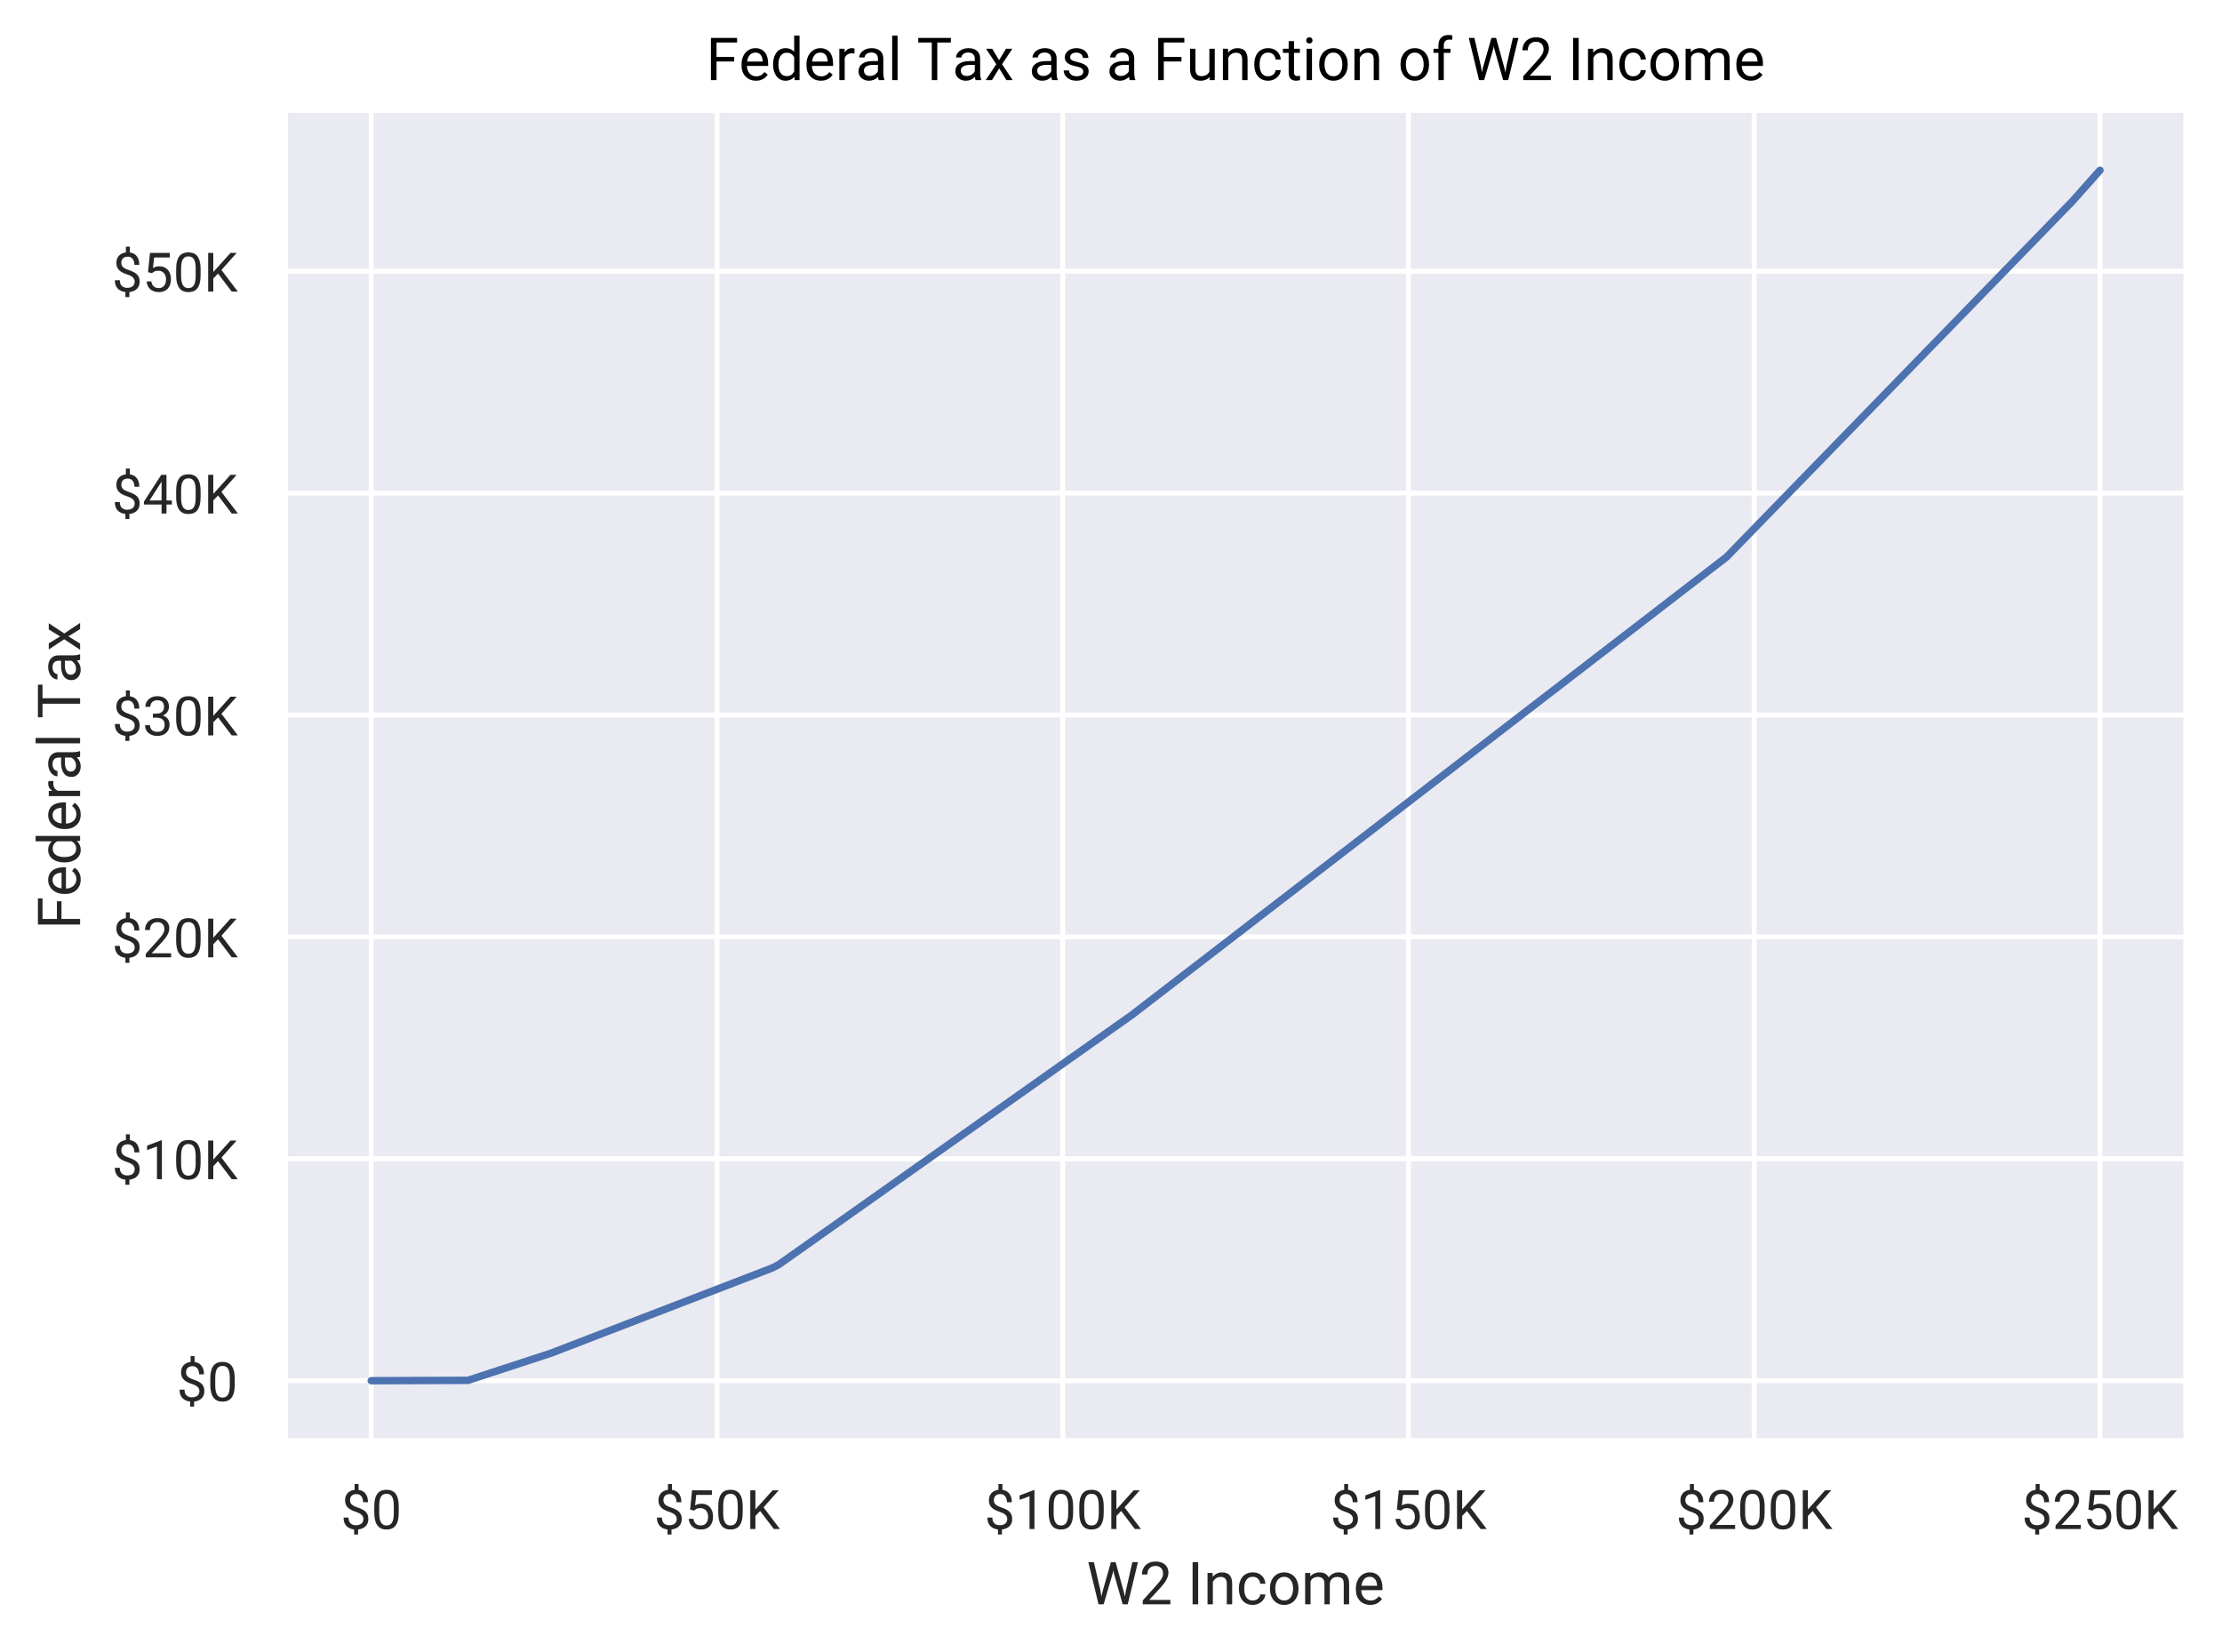
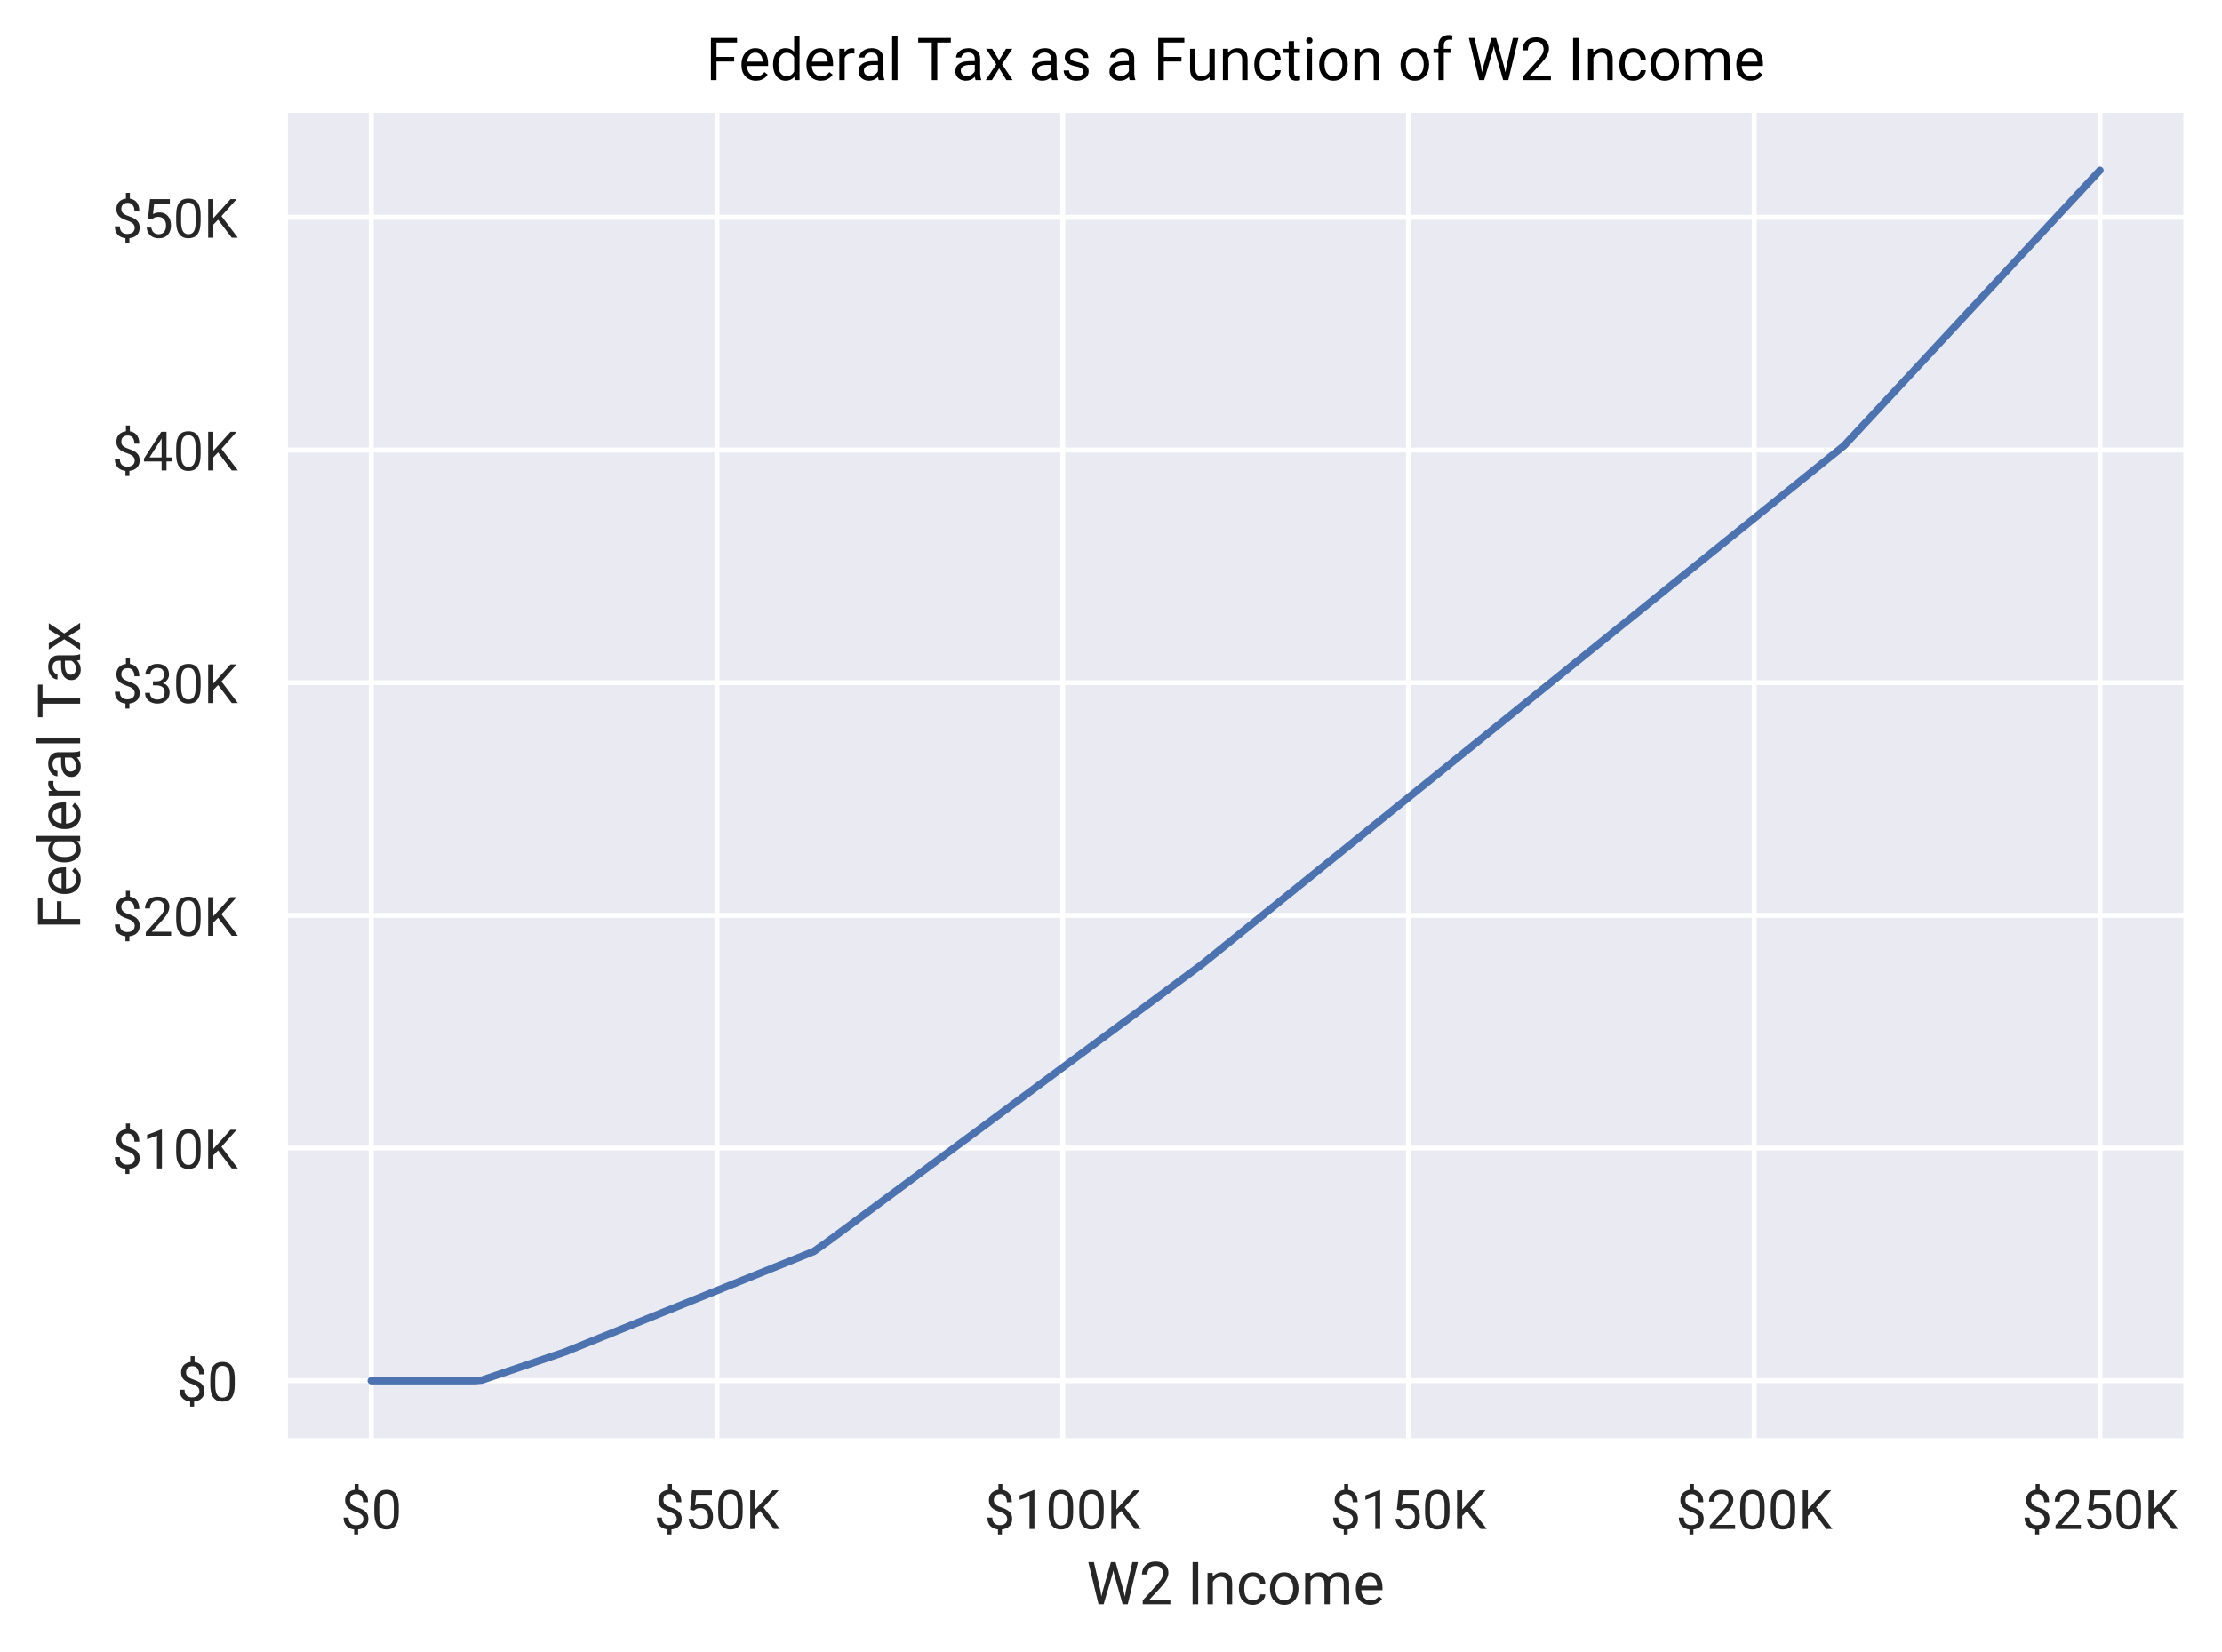
<svg xmlns="http://www.w3.org/2000/svg" xmlns:xlink="http://www.w3.org/1999/xlink" width="449.28pt" height="334.08pt" viewBox="0 0 449.28 334.08" version="1.1">
  <defs>
    <style type="text/css">*{stroke-linejoin: round; stroke-linecap: butt}</style>
  </defs>
  <g id="figure_1">
    <g id="patch_1">
      <path d="M 0 334.08 L 449.28 334.08 L 449.28 0 L 0 0 z " style="fill: #ffffff" />
    </g>
    <g id="axes_1">
      <g id="patch_2">
        <path d="M 57.587 291.458 L 442.08 291.458 L 442.08 22.2 L 57.587 22.2 z " style="fill: #eaeaf2" />
      </g>
      <g id="matplotlib.axis_1">
        <g id="xtick_1">
          <g id="line2d_1">
-             <path d="M 75.064 291.458 L 75.064 22.2 " clip-path="url(#p28b98daf66)" style="fill: none; stroke: #ffffff; stroke-linecap: round" />
+             <path d="M 75.064 291.458 L 75.064 22.2 " clip-path="url(#p47d750803e)" style="fill: none; stroke: #ffffff; stroke-linecap: round" />
          </g>
          <g id="text_1">
            <g style="fill: #262626" transform="translate(68.88164 309.2081) scale(0.11 -0.11)">
              <defs>
                <path id="Roboto-Regular-24" d="M 2106 5288 L 2106 4334 L 1638 4334 L 1638 5288 L 2106 5288 z M 2050 184 L 2050 -650 L 1584 -650 L 1584 184 L 2050 184 z M 2675 1172 Q 2675 1359 2590 1509 Q 2506 1659 2312 1784 Q 2119 1909 1794 2016 Q 1400 2138 1114 2313 Q 828 2488 673 2747 Q 519 3006 519 3375 Q 519 3759 684 4037 Q 850 4316 1153 4466 Q 1456 4616 1866 4616 Q 2184 4616 2434 4520 Q 2684 4425 2857 4237 Q 3031 4050 3123 3778 Q 3216 3506 3216 3150 L 2641 3150 Q 2641 3359 2591 3534 Q 2541 3709 2441 3839 Q 2341 3969 2197 4039 Q 2053 4109 1866 4109 Q 1603 4109 1433 4018 Q 1263 3928 1181 3764 Q 1100 3600 1100 3384 Q 1100 3184 1181 3034 Q 1263 2884 1458 2764 Q 1653 2644 1997 2528 Q 2400 2400 2681 2226 Q 2963 2053 3109 1801 Q 3256 1550 3256 1178 Q 3256 775 3075 498 Q 2894 222 2566 78 Q 2238 -66 1797 -66 Q 1531 -66 1272 6 Q 1013 78 803 242 Q 594 406 469 676 Q 344 947 344 1341 L 925 1341 Q 925 1075 1001 901 Q 1078 728 1206 626 Q 1334 525 1489 483 Q 1644 441 1797 441 Q 2078 441 2273 530 Q 2469 619 2572 784 Q 2675 950 2675 1172 z " transform="scale(0.015625)" />
                <path id="Roboto-Regular-30" d="M 3234 2638 L 3234 1944 Q 3234 1384 3134 1000 Q 3034 616 2846 381 Q 2659 147 2395 42 Q 2131 -63 1800 -63 Q 1538 -63 1316 3 Q 1094 69 917 214 Q 741 359 616 593 Q 491 828 425 1162 Q 359 1497 359 1944 L 359 2638 Q 359 3197 461 3575 Q 563 3953 750 4183 Q 938 4413 1202 4513 Q 1466 4613 1794 4613 Q 2059 4613 2282 4548 Q 2506 4484 2681 4345 Q 2856 4206 2979 3976 Q 3103 3747 3168 3415 Q 3234 3084 3234 2638 z M 2653 1850 L 2653 2734 Q 2653 3041 2617 3273 Q 2581 3506 2512 3672 Q 2444 3838 2339 3941 Q 2234 4044 2098 4092 Q 1963 4141 1794 4141 Q 1588 4141 1428 4064 Q 1269 3988 1161 3822 Q 1053 3656 997 3387 Q 941 3119 941 2734 L 941 1850 Q 941 1544 977 1309 Q 1013 1075 1084 904 Q 1156 734 1259 625 Q 1363 516 1498 464 Q 1634 413 1800 413 Q 2013 413 2172 494 Q 2331 575 2439 748 Q 2547 922 2600 1195 Q 2653 1469 2653 1850 z " transform="scale(0.015625)" />
              </defs>
              <use xlink:href="#Roboto-Regular-24" />
              <use xlink:href="#Roboto-Regular-30" transform="translate(56.20117 0)" />
            </g>
          </g>
        </g>
        <g id="xtick_2">
          <g id="line2d_2">
-             <path d="M 144.972 291.458 L 144.972 22.2 " clip-path="url(#p28b98daf66)" style="fill: none; stroke: #ffffff; stroke-linecap: round" />
+             <path d="M 144.972 291.458 L 144.972 22.2 " clip-path="url(#p47d750803e)" style="fill: none; stroke: #ffffff; stroke-linecap: round" />
          </g>
          <g id="text_2">
            <g style="fill: #262626" transform="translate(132.247 309.2081) scale(0.11 -0.11)">
              <defs>
                <path id="Roboto-Regular-35" d="M 1109 2166 L 647 2284 L 875 4550 L 3209 4550 L 3209 4016 L 1366 4016 L 1228 2778 Q 1353 2850 1545 2912 Q 1738 2975 1988 2975 Q 2303 2975 2553 2867 Q 2803 2759 2979 2559 Q 3156 2359 3250 2078 Q 3344 1797 3344 1450 Q 3344 1122 3255 847 Q 3166 572 2987 367 Q 2809 163 2539 50 Q 2269 -63 1903 -63 Q 1628 -63 1383 14 Q 1138 91 945 248 Q 753 406 633 642 Q 513 878 481 1197 L 1031 1197 Q 1069 941 1181 766 Q 1294 591 1476 502 Q 1659 413 1903 413 Q 2109 413 2268 484 Q 2428 556 2537 690 Q 2647 825 2705 1015 Q 2763 1206 2763 1444 Q 2763 1659 2703 1843 Q 2644 2028 2526 2165 Q 2409 2303 2240 2379 Q 2072 2456 1853 2456 Q 1563 2456 1414 2378 Q 1266 2300 1109 2166 z " transform="scale(0.015625)" />
                <path id="Roboto-Regular-4b" d="M 1131 4550 L 1131 0 L 528 0 L 528 4550 L 1131 4550 z M 3878 4550 L 1988 2428 L 925 1325 L 825 1969 L 1625 2850 L 3153 4550 L 3878 4550 z M 3297 0 L 1613 2219 L 1972 2697 L 4016 0 L 3297 0 z " transform="scale(0.015625)" />
              </defs>
              <use xlink:href="#Roboto-Regular-24" />
              <use xlink:href="#Roboto-Regular-35" transform="translate(56.20117 0)" />
              <use xlink:href="#Roboto-Regular-30" transform="translate(112.4023 0)" />
              <use xlink:href="#Roboto-Regular-4b" transform="translate(168.6035 0)" />
            </g>
          </g>
        </g>
        <g id="xtick_3">
          <g id="line2d_3">
-             <path d="M 214.88 291.458 L 214.88 22.2 " clip-path="url(#p28b98daf66)" style="fill: none; stroke: #ffffff; stroke-linecap: round" />
+             <path d="M 214.88 291.458 L 214.88 22.2 " clip-path="url(#p47d750803e)" style="fill: none; stroke: #ffffff; stroke-linecap: round" />
          </g>
          <g id="text_3">
            <g style="fill: #262626" transform="translate(199.0637 309.2081) scale(0.11 -0.11)">
              <defs>
                <path id="Roboto-Regular-31" d="M 2278 4575 L 2278 0 L 1700 0 L 1700 3853 L 534 3428 L 534 3950 L 2188 4575 L 2278 4575 z " transform="scale(0.015625)" />
              </defs>
              <use xlink:href="#Roboto-Regular-24" />
              <use xlink:href="#Roboto-Regular-31" transform="translate(56.20117 0)" />
              <use xlink:href="#Roboto-Regular-30" transform="translate(112.4023 0)" />
              <use xlink:href="#Roboto-Regular-30" transform="translate(168.6035 0)" />
              <use xlink:href="#Roboto-Regular-4b" transform="translate(224.8047 0)" />
            </g>
          </g>
        </g>
        <g id="xtick_4">
          <g id="line2d_4">
-             <path d="M 284.787 291.458 L 284.787 22.2 " clip-path="url(#p28b98daf66)" style="fill: none; stroke: #ffffff; stroke-linecap: round" />
+             <path d="M 284.787 291.458 L 284.787 22.2 " clip-path="url(#p47d750803e)" style="fill: none; stroke: #ffffff; stroke-linecap: round" />
          </g>
          <g id="text_4">
            <g style="fill: #262626" transform="translate(268.9715 309.2081) scale(0.11 -0.11)">
              <use xlink:href="#Roboto-Regular-24" />
              <use xlink:href="#Roboto-Regular-31" transform="translate(56.20117 0)" />
              <use xlink:href="#Roboto-Regular-35" transform="translate(112.4023 0)" />
              <use xlink:href="#Roboto-Regular-30" transform="translate(168.6035 0)" />
              <use xlink:href="#Roboto-Regular-4b" transform="translate(224.8047 0)" />
            </g>
          </g>
        </g>
        <g id="xtick_5">
          <g id="line2d_5">
-             <path d="M 354.695 291.458 L 354.695 22.2 " clip-path="url(#p28b98daf66)" style="fill: none; stroke: #ffffff; stroke-linecap: round" />
+             <path d="M 354.695 291.458 L 354.695 22.2 " clip-path="url(#p47d750803e)" style="fill: none; stroke: #ffffff; stroke-linecap: round" />
          </g>
          <g id="text_5">
            <g style="fill: #262626" transform="translate(338.8793 309.2081) scale(0.11 -0.11)">
              <defs>
                <path id="Roboto-Regular-32" d="M 3359 475 L 3359 0 L 381 0 L 381 416 L 1872 2075 Q 2147 2381 2298 2595 Q 2450 2809 2511 2979 Q 2572 3150 2572 3328 Q 2572 3553 2480 3736 Q 2388 3919 2209 4028 Q 2031 4138 1778 4138 Q 1475 4138 1273 4020 Q 1072 3903 972 3693 Q 872 3484 872 3213 L 294 3213 Q 294 3597 462 3915 Q 631 4234 962 4423 Q 1294 4613 1778 4613 Q 2209 4613 2515 4461 Q 2822 4309 2986 4036 Q 3150 3763 3150 3397 Q 3150 3197 3083 2992 Q 3016 2788 2898 2584 Q 2781 2381 2626 2184 Q 2472 1988 2297 1797 L 1078 475 L 3359 475 z " transform="scale(0.015625)" />
              </defs>
              <use xlink:href="#Roboto-Regular-24" />
              <use xlink:href="#Roboto-Regular-32" transform="translate(56.20117 0)" />
              <use xlink:href="#Roboto-Regular-30" transform="translate(112.4023 0)" />
              <use xlink:href="#Roboto-Regular-30" transform="translate(168.6035 0)" />
              <use xlink:href="#Roboto-Regular-4b" transform="translate(224.8047 0)" />
            </g>
          </g>
        </g>
        <g id="xtick_6">
          <g id="line2d_6">
-             <path d="M 424.603 291.458 L 424.603 22.2 " clip-path="url(#p28b98daf66)" style="fill: none; stroke: #ffffff; stroke-linecap: round" />
+             <path d="M 424.603 291.458 L 424.603 22.2 " clip-path="url(#p47d750803e)" style="fill: none; stroke: #ffffff; stroke-linecap: round" />
          </g>
          <g id="text_6">
            <g style="fill: #262626" transform="translate(408.7871 309.2081) scale(0.11 -0.11)">
              <use xlink:href="#Roboto-Regular-24" />
              <use xlink:href="#Roboto-Regular-32" transform="translate(56.20117 0)" />
              <use xlink:href="#Roboto-Regular-35" transform="translate(112.4023 0)" />
              <use xlink:href="#Roboto-Regular-30" transform="translate(168.6035 0)" />
              <use xlink:href="#Roboto-Regular-4b" transform="translate(224.8047 0)" />
            </g>
          </g>
        </g>
        <g id="text_7">
          <g style="fill: #262626" transform="translate(219.6976 324.4425) scale(0.12 -0.12)">
            <defs>
              <path id="Roboto-Regular-57" d="M 1725 1375 L 2628 4550 L 3066 4550 L 2813 3316 L 1841 0 L 1406 0 L 1725 1375 z M 791 4550 L 1509 1438 L 1725 0 L 1294 0 L 191 4550 L 791 4550 z M 4234 1441 L 4938 4550 L 5541 4550 L 4441 0 L 4009 0 L 4234 1441 z M 3131 4550 L 4009 1375 L 4328 0 L 3894 0 L 2956 3316 L 2700 4550 L 3131 4550 z " transform="scale(0.015625)" />
              <path id="Roboto-Regular-20" transform="scale(0.015625)" />
              <path id="Roboto-Regular-49" d="M 1175 4550 L 1175 0 L 572 0 L 572 4550 L 1175 4550 z " transform="scale(0.015625)" />
              <path id="Roboto-Regular-6e" d="M 1019 2659 L 1019 0 L 441 0 L 441 3381 L 988 3381 L 1019 2659 z M 881 1819 L 641 1828 Q 644 2175 744 2470 Q 844 2766 1025 2984 Q 1206 3203 1457 3323 Q 1709 3444 2016 3444 Q 2266 3444 2466 3376 Q 2666 3309 2808 3162 Q 2950 3016 3025 2783 Q 3100 2550 3100 2216 L 3100 0 L 2519 0 L 2519 2222 Q 2519 2488 2441 2648 Q 2363 2809 2213 2882 Q 2063 2956 1844 2956 Q 1628 2956 1451 2865 Q 1275 2775 1148 2615 Q 1022 2456 951 2251 Q 881 2047 881 1819 z " transform="scale(0.015625)" />
              <path id="Roboto-Regular-63" d="M 1794 413 Q 2000 413 2175 497 Q 2350 581 2462 729 Q 2575 878 2591 1069 L 3141 1069 Q 3125 769 2939 511 Q 2753 253 2453 95 Q 2153 -63 1794 -63 Q 1413 -63 1130 71 Q 847 206 661 440 Q 475 675 383 979 Q 291 1284 291 1625 L 291 1756 Q 291 2097 383 2401 Q 475 2706 661 2940 Q 847 3175 1130 3309 Q 1413 3444 1794 3444 Q 2191 3444 2487 3283 Q 2784 3122 2954 2845 Q 3125 2569 3141 2219 L 2591 2219 Q 2575 2428 2473 2597 Q 2372 2766 2198 2867 Q 2025 2969 1794 2969 Q 1528 2969 1348 2864 Q 1169 2759 1064 2582 Q 959 2406 914 2192 Q 869 1978 869 1756 L 869 1625 Q 869 1403 912 1187 Q 956 972 1061 797 Q 1166 622 1345 517 Q 1525 413 1794 413 z " transform="scale(0.015625)" />
              <path id="Roboto-Regular-6f" d="M 288 1653 L 288 1725 Q 288 2091 394 2405 Q 500 2719 700 2951 Q 900 3184 1184 3314 Q 1469 3444 1822 3444 Q 2178 3444 2464 3314 Q 2750 3184 2951 2951 Q 3153 2719 3259 2405 Q 3366 2091 3366 1725 L 3366 1653 Q 3366 1288 3259 975 Q 3153 663 2951 430 Q 2750 197 2467 67 Q 2184 -63 1828 -63 Q 1472 -63 1187 67 Q 903 197 701 430 Q 500 663 394 975 Q 288 1288 288 1653 z M 866 1725 L 866 1653 Q 866 1400 925 1176 Q 984 953 1104 781 Q 1225 609 1406 511 Q 1588 413 1828 413 Q 2066 413 2245 511 Q 2425 609 2544 781 Q 2663 953 2723 1176 Q 2784 1400 2784 1653 L 2784 1725 Q 2784 1975 2723 2198 Q 2663 2422 2542 2595 Q 2422 2769 2242 2869 Q 2063 2969 1822 2969 Q 1584 2969 1404 2869 Q 1225 2769 1104 2595 Q 984 2422 925 2198 Q 866 1975 866 1725 z " transform="scale(0.015625)" />
              <path id="Roboto-Regular-6d" d="M 1016 2709 L 1016 0 L 434 0 L 434 3381 L 984 3381 L 1016 2709 z M 897 1819 L 628 1828 Q 631 2175 718 2470 Q 806 2766 978 2984 Q 1150 3203 1406 3323 Q 1663 3444 2000 3444 Q 2238 3444 2438 3376 Q 2638 3309 2784 3165 Q 2931 3022 3012 2797 Q 3094 2572 3094 2253 L 3094 0 L 2516 0 L 2516 2225 Q 2516 2491 2427 2650 Q 2338 2809 2175 2882 Q 2013 2956 1794 2956 Q 1538 2956 1366 2865 Q 1194 2775 1091 2615 Q 988 2456 942 2251 Q 897 2047 897 1819 z M 3088 2138 L 2700 2019 Q 2703 2297 2792 2553 Q 2881 2809 3051 3009 Q 3222 3209 3472 3326 Q 3722 3444 4044 3444 Q 4316 3444 4527 3372 Q 4738 3300 4883 3151 Q 5028 3003 5103 2772 Q 5178 2541 5178 2222 L 5178 0 L 4597 0 L 4597 2228 Q 4597 2513 4508 2670 Q 4419 2828 4258 2892 Q 4097 2956 3875 2956 Q 3684 2956 3537 2890 Q 3391 2825 3291 2711 Q 3191 2597 3139 2450 Q 3088 2303 3088 2138 z " transform="scale(0.015625)" />
              <path id="Roboto-Regular-65" d="M 1844 -63 Q 1491 -63 1205 57 Q 919 178 714 397 Q 509 616 400 916 Q 291 1216 291 1572 L 291 1703 Q 291 2116 412 2439 Q 534 2763 743 2988 Q 953 3213 1218 3328 Q 1484 3444 1769 3444 Q 2131 3444 2395 3319 Q 2659 3194 2828 2970 Q 2997 2747 3078 2445 Q 3159 2144 3159 1788 L 3159 1528 L 634 1528 L 634 2000 L 2581 2000 L 2581 2044 Q 2569 2269 2489 2481 Q 2409 2694 2237 2831 Q 2066 2969 1769 2969 Q 1572 2969 1406 2886 Q 1241 2803 1122 2640 Q 1003 2478 937 2243 Q 872 2009 872 1703 L 872 1572 Q 872 1331 939 1120 Q 1006 909 1136 750 Q 1266 591 1452 500 Q 1638 409 1875 409 Q 2181 409 2393 534 Q 2606 659 2766 869 L 3116 591 Q 3006 425 2837 275 Q 2669 125 2423 31 Q 2178 -63 1844 -63 z " transform="scale(0.015625)" />
            </defs>
            <use xlink:href="#Roboto-Regular-57" />
            <use xlink:href="#Roboto-Regular-32" transform="translate(88.7207 0)" />
            <use xlink:href="#Roboto-Regular-20" transform="translate(144.9219 0)" />
            <use xlink:href="#Roboto-Regular-49" transform="translate(169.7266 0)" />
            <use xlink:href="#Roboto-Regular-6e" transform="translate(196.9238 0)" />
            <use xlink:href="#Roboto-Regular-63" transform="translate(252.1484 0)" />
            <use xlink:href="#Roboto-Regular-6f" transform="translate(304.4922 0)" />
            <use xlink:href="#Roboto-Regular-6d" transform="translate(361.5234 0)" />
            <use xlink:href="#Roboto-Regular-65" transform="translate(449.2188 0)" />
          </g>
        </g>
      </g>
      <g id="matplotlib.axis_2">
        <g id="ytick_1">
          <g id="line2d_7">
-             <path d="M 57.587 279.219 L 442.08 279.219 " clip-path="url(#p28b98daf66)" style="fill: none; stroke: #ffffff; stroke-linecap: round" />
+             <path d="M 57.587 279.219 L 442.08 279.219 " clip-path="url(#p47d750803e)" style="fill: none; stroke: #ffffff; stroke-linecap: round" />
          </g>
          <g id="text_8">
            <g style="fill: #262626" transform="translate(35.72234 283.3441) scale(0.11 -0.11)">
              <use xlink:href="#Roboto-Regular-24" />
              <use xlink:href="#Roboto-Regular-30" transform="translate(56.20117 0)" />
            </g>
          </g>
        </g>
        <g id="ytick_2">
          <g id="line2d_8">
-             <path d="M 57.587 234.344 L 442.08 234.344 " clip-path="url(#p28b98daf66)" style="fill: none; stroke: #ffffff; stroke-linecap: round" />
+             <path d="M 57.587 232.167 L 442.08 232.167 " clip-path="url(#p47d750803e)" style="fill: none; stroke: #ffffff; stroke-linecap: round" />
          </g>
          <g id="text_9">
-             <g style="fill: #262626" transform="translate(22.6375 238.469) scale(0.11 -0.11)">
+             <g style="fill: #262626" transform="translate(22.6375 236.2918) scale(0.11 -0.11)">
              <use xlink:href="#Roboto-Regular-24" />
              <use xlink:href="#Roboto-Regular-31" transform="translate(56.20117 0)" />
              <use xlink:href="#Roboto-Regular-30" transform="translate(112.4023 0)" />
              <use xlink:href="#Roboto-Regular-4b" transform="translate(168.6035 0)" />
            </g>
          </g>
        </g>
        <g id="ytick_3">
          <g id="line2d_9">
-             <path d="M 57.587 189.469 L 442.08 189.469 " clip-path="url(#p28b98daf66)" style="fill: none; stroke: #ffffff; stroke-linecap: round" />
+             <path d="M 57.587 185.115 L 442.08 185.115 " clip-path="url(#p47d750803e)" style="fill: none; stroke: #ffffff; stroke-linecap: round" />
          </g>
          <g id="text_10">
-             <g style="fill: #262626" transform="translate(22.6375 193.594) scale(0.11 -0.11)">
+             <g style="fill: #262626" transform="translate(22.6375 189.2395) scale(0.11 -0.11)">
              <use xlink:href="#Roboto-Regular-24" />
              <use xlink:href="#Roboto-Regular-32" transform="translate(56.20117 0)" />
              <use xlink:href="#Roboto-Regular-30" transform="translate(112.4023 0)" />
              <use xlink:href="#Roboto-Regular-4b" transform="translate(168.6035 0)" />
            </g>
          </g>
        </g>
        <g id="ytick_4">
          <g id="line2d_10">
-             <path d="M 57.587 144.594 L 442.08 144.594 " clip-path="url(#p28b98daf66)" style="fill: none; stroke: #ffffff; stroke-linecap: round" />
+             <path d="M 57.587 138.062 L 442.08 138.062 " clip-path="url(#p47d750803e)" style="fill: none; stroke: #ffffff; stroke-linecap: round" />
          </g>
          <g id="text_11">
-             <g style="fill: #262626" transform="translate(22.6375 148.7189) scale(0.11 -0.11)">
+             <g style="fill: #262626" transform="translate(22.6375 142.1873) scale(0.11 -0.11)">
              <defs>
                <path id="Roboto-Regular-33" d="M 1222 2559 L 1634 2559 Q 1938 2559 2136 2661 Q 2334 2763 2432 2939 Q 2531 3116 2531 3338 Q 2531 3600 2443 3778 Q 2356 3956 2181 4047 Q 2006 4138 1738 4138 Q 1494 4138 1308 4042 Q 1122 3947 1017 3772 Q 913 3597 913 3359 L 334 3359 Q 334 3706 509 3990 Q 684 4275 1001 4444 Q 1319 4613 1738 4613 Q 2150 4613 2459 4467 Q 2769 4322 2941 4036 Q 3113 3750 3113 3325 Q 3113 3153 3033 2958 Q 2953 2763 2786 2594 Q 2619 2425 2353 2317 Q 2088 2209 1716 2209 L 1222 2209 L 1222 2559 z M 1222 2084 L 1222 2431 L 1716 2431 Q 2150 2431 2434 2328 Q 2719 2225 2883 2053 Q 3047 1881 3114 1676 Q 3181 1472 3181 1269 Q 3181 950 3073 703 Q 2966 456 2770 284 Q 2575 113 2312 25 Q 2050 -63 1741 -63 Q 1444 -63 1183 21 Q 922 106 722 267 Q 522 428 409 664 Q 297 900 297 1203 L 875 1203 Q 875 966 979 787 Q 1084 609 1279 511 Q 1475 413 1741 413 Q 2006 413 2198 505 Q 2391 597 2495 784 Q 2600 972 2600 1256 Q 2600 1541 2481 1723 Q 2363 1906 2145 1995 Q 1928 2084 1634 2084 L 1222 2084 z " transform="scale(0.015625)" />
              </defs>
              <use xlink:href="#Roboto-Regular-24" />
              <use xlink:href="#Roboto-Regular-33" transform="translate(56.20117 0)" />
              <use xlink:href="#Roboto-Regular-30" transform="translate(112.4023 0)" />
              <use xlink:href="#Roboto-Regular-4b" transform="translate(168.6035 0)" />
            </g>
          </g>
        </g>
        <g id="ytick_5">
          <g id="line2d_11">
-             <path d="M 57.587 99.719 L 442.08 99.719 " clip-path="url(#p28b98daf66)" style="fill: none; stroke: #ffffff; stroke-linecap: round" />
+             <path d="M 57.587 91.01 L 442.08 91.01 " clip-path="url(#p47d750803e)" style="fill: none; stroke: #ffffff; stroke-linecap: round" />
          </g>
          <g id="text_12">
-             <g style="fill: #262626" transform="translate(22.6375 103.8438) scale(0.11 -0.11)">
+             <g style="fill: #262626" transform="translate(22.6375 95.13497) scale(0.11 -0.11)">
              <defs>
                <path id="Roboto-Regular-34" d="M 3453 1531 L 3453 1056 L 166 1056 L 166 1397 L 2203 4550 L 2675 4550 L 2169 3638 L 822 1531 L 3453 1531 z M 2819 4550 L 2819 0 L 2241 0 L 2241 4550 L 2819 4550 z " transform="scale(0.015625)" />
              </defs>
              <use xlink:href="#Roboto-Regular-24" />
              <use xlink:href="#Roboto-Regular-34" transform="translate(56.20117 0)" />
              <use xlink:href="#Roboto-Regular-30" transform="translate(112.4023 0)" />
              <use xlink:href="#Roboto-Regular-4b" transform="translate(168.6035 0)" />
            </g>
          </g>
        </g>
        <g id="ytick_6">
          <g id="line2d_12">
-             <path d="M 57.587 54.844 L 442.08 54.844 " clip-path="url(#p28b98daf66)" style="fill: none; stroke: #ffffff; stroke-linecap: round" />
+             <path d="M 57.587 43.958 L 442.08 43.958 " clip-path="url(#p47d750803e)" style="fill: none; stroke: #ffffff; stroke-linecap: round" />
          </g>
          <g id="text_13">
-             <g style="fill: #262626" transform="translate(22.6375 58.96871) scale(0.11 -0.11)">
+             <g style="fill: #262626" transform="translate(22.6375 48.08268) scale(0.11 -0.11)">
              <use xlink:href="#Roboto-Regular-24" />
              <use xlink:href="#Roboto-Regular-35" transform="translate(56.20117 0)" />
              <use xlink:href="#Roboto-Regular-30" transform="translate(112.4023 0)" />
              <use xlink:href="#Roboto-Regular-4b" transform="translate(168.6035 0)" />
            </g>
          </g>
        </g>
        <g id="text_14">
          <g style="fill: #262626" transform="translate(16.2 187.9578) rotate(-90) scale(0.12 -0.12)">
            <defs>
              <path id="Roboto-Regular-46" d="M 1131 4550 L 1131 0 L 528 0 L 528 4550 L 1131 4550 z M 3038 2503 L 3038 2009 L 1000 2009 L 1000 2503 L 3038 2503 z M 3347 4550 L 3347 4056 L 1000 4056 L 1000 4550 L 3347 4550 z " transform="scale(0.015625)" />
              <path id="Roboto-Regular-64" d="M 2572 656 L 2572 4800 L 3153 4800 L 3153 0 L 2622 0 L 2572 656 z M 297 1653 L 297 1719 Q 297 2106 392 2423 Q 488 2741 664 2969 Q 841 3197 1086 3320 Q 1331 3444 1634 3444 Q 1953 3444 2192 3333 Q 2431 3222 2598 3011 Q 2766 2800 2862 2503 Q 2959 2206 2997 1831 L 2997 1544 Q 2963 1172 2864 875 Q 2766 578 2598 368 Q 2431 159 2190 48 Q 1950 -63 1628 -63 Q 1331 -63 1086 65 Q 841 194 664 425 Q 488 656 392 970 Q 297 1284 297 1653 z M 878 1719 L 878 1653 Q 878 1400 929 1178 Q 981 956 1090 787 Q 1200 619 1369 523 Q 1538 428 1772 428 Q 2059 428 2245 550 Q 2431 672 2543 872 Q 2656 1072 2719 1306 L 2719 2059 Q 2681 2231 2611 2392 Q 2541 2553 2430 2679 Q 2319 2806 2158 2881 Q 1997 2956 1778 2956 Q 1541 2956 1370 2857 Q 1200 2759 1090 2589 Q 981 2419 929 2195 Q 878 1972 878 1719 z " transform="scale(0.015625)" />
              <path id="Roboto-Regular-72" d="M 1019 2850 L 1019 0 L 441 0 L 441 3381 L 1003 3381 L 1019 2850 z M 2075 3400 L 2072 2863 Q 2000 2878 1936 2883 Q 1872 2888 1791 2888 Q 1591 2888 1437 2825 Q 1284 2763 1178 2650 Q 1072 2538 1011 2383 Q 950 2228 931 2044 L 769 1950 Q 769 2256 830 2525 Q 891 2794 1019 3001 Q 1147 3209 1345 3326 Q 1544 3444 1819 3444 Q 1881 3444 1962 3430 Q 2044 3416 2075 3400 z " transform="scale(0.015625)" />
              <path id="Roboto-Regular-61" d="M 2434 578 L 2434 2319 Q 2434 2519 2354 2667 Q 2275 2816 2115 2897 Q 1956 2978 1722 2978 Q 1503 2978 1339 2903 Q 1175 2828 1083 2706 Q 991 2584 991 2444 L 413 2444 Q 413 2625 506 2803 Q 600 2981 776 3126 Q 953 3272 1201 3358 Q 1450 3444 1756 3444 Q 2125 3444 2408 3319 Q 2691 3194 2852 2942 Q 3013 2691 3013 2313 L 3013 738 Q 3013 569 3042 378 Q 3072 188 3131 50 L 3131 0 L 2528 0 Q 2484 100 2459 267 Q 2434 434 2434 578 z M 2534 2050 L 2541 1644 L 1956 1644 Q 1709 1644 1515 1605 Q 1322 1566 1190 1487 Q 1059 1409 990 1292 Q 922 1175 922 1019 Q 922 859 994 728 Q 1066 597 1211 520 Q 1356 444 1569 444 Q 1834 444 2037 556 Q 2241 669 2361 831 Q 2481 994 2491 1147 L 2738 869 Q 2716 738 2619 578 Q 2522 419 2361 273 Q 2200 128 1979 32 Q 1759 -63 1484 -63 Q 1141 -63 883 71 Q 625 206 483 432 Q 341 659 341 941 Q 341 1213 447 1420 Q 553 1628 753 1767 Q 953 1906 1234 1978 Q 1516 2050 1863 2050 L 2534 2050 z " transform="scale(0.015625)" />
              <path id="Roboto-Regular-6c" d="M 1069 4800 L 1069 0 L 488 0 L 488 4800 L 1069 4800 z " transform="scale(0.015625)" />
              <path id="Roboto-Regular-54" d="M 2209 4550 L 2209 0 L 1616 0 L 1616 4550 L 2209 4550 z M 3672 4550 L 3672 4056 L 156 4056 L 156 4550 L 3672 4550 z " transform="scale(0.015625)" />
              <path id="Roboto-Regular-78" d="M 831 3381 L 1572 2150 L 2322 3381 L 3000 3381 L 1894 1713 L 3034 0 L 2366 0 L 1584 1269 L 803 0 L 131 0 L 1269 1713 L 166 3381 L 831 3381 z " transform="scale(0.015625)" />
            </defs>
            <use xlink:href="#Roboto-Regular-46" />
            <use xlink:href="#Roboto-Regular-65" transform="translate(55.27344 0)" />
            <use xlink:href="#Roboto-Regular-64" transform="translate(108.3008 0)" />
            <use xlink:href="#Roboto-Regular-65" transform="translate(164.6973 0)" />
            <use xlink:href="#Roboto-Regular-72" transform="translate(217.7246 0)" />
            <use xlink:href="#Roboto-Regular-61" transform="translate(251.6113 0)" />
            <use xlink:href="#Roboto-Regular-6c" transform="translate(306.0059 0)" />
            <use xlink:href="#Roboto-Regular-20" transform="translate(330.3223 0)" />
            <use xlink:href="#Roboto-Regular-54" transform="translate(355.127 0)" />
            <use xlink:href="#Roboto-Regular-61" transform="translate(414.7949 0)" />
            <use xlink:href="#Roboto-Regular-78" transform="translate(469.1895 0)" />
          </g>
        </g>
      </g>
      <g id="line2d_13">
-         <path d="M 75.064 279.219 L 94.638 279.147 L 111.416 273.65 L 156.157 256.418 L 157.555 255.678 L 228.861 205.256 L 349.103 112.643 L 419.01 40.722 L 424.603 34.439 L 424.603 34.439 " clip-path="url(#p28b98daf66)" style="fill: none; stroke: #4c72b0; stroke-width: 1.5; stroke-linecap: round" />
+         <path d="M 75.064 279.219 L 96.036 279.219 L 97.434 279.097 L 114.212 273.408 L 164.546 253.082 L 167.342 251.105 L 242.843 195.151 L 372.871 90.13 L 385.455 76.598 L 424.603 34.439 L 424.603 34.439 " clip-path="url(#p47d750803e)" style="fill: none; stroke: #4c72b0; stroke-width: 1.5; stroke-linecap: round" />
      </g>
      <g id="patch_3">
        <path d="M 57.587 291.458 L 57.587 22.2 " style="fill: none; stroke: #ffffff; stroke-width: 1.25; stroke-linejoin: miter; stroke-linecap: square" />
      </g>
      <g id="patch_4">
        <path d="M 442.08 291.458 L 442.08 22.2 " style="fill: none; stroke: #ffffff; stroke-width: 1.25; stroke-linejoin: miter; stroke-linecap: square" />
      </g>
      <g id="patch_5">
        <path d="M 57.587 291.458 L 442.08 291.458 " style="fill: none; stroke: #ffffff; stroke-width: 1.25; stroke-linejoin: miter; stroke-linecap: square" />
      </g>
      <g id="patch_6">
        <path d="M 57.587 22.2 L 442.08 22.2 " style="fill: none; stroke: #ffffff; stroke-width: 1.25; stroke-linejoin: miter; stroke-linecap: square" />
      </g>
      <g id="text_15">
        <g transform="translate(142.7588 16.2) scale(0.12 -0.12)">
          <defs>
            <path id="Roboto-Regular-73" d="M 2409 897 Q 2409 1022 2354 1130 Q 2300 1238 2133 1327 Q 1966 1416 1631 1481 Q 1350 1541 1123 1622 Q 897 1703 739 1818 Q 581 1934 497 2090 Q 413 2247 413 2456 Q 413 2656 502 2834 Q 591 3013 755 3150 Q 919 3288 1150 3366 Q 1381 3444 1666 3444 Q 2072 3444 2359 3300 Q 2647 3156 2800 2917 Q 2953 2678 2953 2388 L 2375 2388 Q 2375 2528 2292 2661 Q 2209 2794 2051 2881 Q 1894 2969 1666 2969 Q 1425 2969 1276 2895 Q 1128 2822 1061 2709 Q 994 2597 994 2472 Q 994 2378 1026 2304 Q 1059 2231 1143 2170 Q 1228 2109 1381 2056 Q 1534 2003 1772 1950 Q 2188 1856 2456 1725 Q 2725 1594 2856 1403 Q 2988 1213 2988 941 Q 2988 719 2895 534 Q 2803 350 2629 217 Q 2456 84 2217 10 Q 1978 -63 1681 -63 Q 1234 -63 925 96 Q 616 256 456 509 Q 297 763 297 1044 L 878 1044 Q 891 806 1016 667 Q 1141 528 1322 470 Q 1503 413 1681 413 Q 1919 413 2080 475 Q 2241 538 2325 647 Q 2409 756 2409 897 z " transform="scale(0.015625)" />
            <path id="Roboto-Regular-75" d="M 2509 781 L 2509 3381 L 3091 3381 L 3091 0 L 2538 0 L 2509 781 z M 2619 1494 L 2859 1500 Q 2859 1163 2789 877 Q 2719 591 2562 381 Q 2406 172 2153 54 Q 1900 -63 1538 -63 Q 1291 -63 1086 9 Q 881 81 734 231 Q 588 381 508 622 Q 428 863 428 1200 L 428 3381 L 1006 3381 L 1006 1194 Q 1006 966 1057 817 Q 1109 669 1198 583 Q 1288 497 1398 462 Q 1509 428 1628 428 Q 1997 428 2212 570 Q 2428 713 2523 955 Q 2619 1197 2619 1494 z " transform="scale(0.015625)" />
            <path id="Roboto-Regular-74" d="M 1856 3381 L 1856 2938 L 28 2938 L 28 3381 L 1856 3381 z M 647 4203 L 1225 4203 L 1225 838 Q 1225 666 1278 578 Q 1331 491 1415 462 Q 1500 434 1597 434 Q 1669 434 1748 448 Q 1828 463 1869 472 L 1872 0 Q 1803 -22 1692 -42 Q 1581 -63 1425 -63 Q 1213 -63 1034 21 Q 856 106 751 304 Q 647 503 647 841 L 647 4203 z " transform="scale(0.015625)" />
            <path id="Roboto-Regular-69" d="M 1069 3381 L 1069 0 L 488 0 L 488 3381 L 1069 3381 z M 444 4278 Q 444 4419 530 4516 Q 616 4613 784 4613 Q 950 4613 1039 4516 Q 1128 4419 1128 4278 Q 1128 4144 1039 4048 Q 950 3953 784 3953 Q 616 3953 530 4048 Q 444 4144 444 4278 z " transform="scale(0.015625)" />
            <path id="Roboto-Regular-66" d="M 1303 0 L 725 0 L 725 3738 Q 725 4103 858 4354 Q 991 4606 1241 4736 Q 1491 4866 1834 4866 Q 1934 4866 2036 4853 Q 2138 4841 2234 4816 L 2203 4344 Q 2138 4359 2055 4365 Q 1972 4372 1891 4372 Q 1706 4372 1573 4298 Q 1441 4225 1372 4084 Q 1303 3944 1303 3738 L 1303 0 z M 2022 3381 L 2022 2938 L 191 2938 L 191 3381 L 2022 3381 z " transform="scale(0.015625)" />
          </defs>
          <use xlink:href="#Roboto-Regular-46" />
          <use xlink:href="#Roboto-Regular-65" transform="translate(55.27344 0)" />
          <use xlink:href="#Roboto-Regular-64" transform="translate(108.3008 0)" />
          <use xlink:href="#Roboto-Regular-65" transform="translate(164.6973 0)" />
          <use xlink:href="#Roboto-Regular-72" transform="translate(217.7246 0)" />
          <use xlink:href="#Roboto-Regular-61" transform="translate(251.6113 0)" />
          <use xlink:href="#Roboto-Regular-6c" transform="translate(306.0059 0)" />
          <use xlink:href="#Roboto-Regular-20" transform="translate(330.3223 0)" />
          <use xlink:href="#Roboto-Regular-54" transform="translate(355.127 0)" />
          <use xlink:href="#Roboto-Regular-61" transform="translate(414.7949 0)" />
          <use xlink:href="#Roboto-Regular-78" transform="translate(469.1895 0)" />
          <use xlink:href="#Roboto-Regular-20" transform="translate(518.7988 0)" />
          <use xlink:href="#Roboto-Regular-61" transform="translate(543.6035 0)" />
          <use xlink:href="#Roboto-Regular-73" transform="translate(597.998 0)" />
          <use xlink:href="#Roboto-Regular-20" transform="translate(649.6094 0)" />
          <use xlink:href="#Roboto-Regular-61" transform="translate(674.4141 0)" />
          <use xlink:href="#Roboto-Regular-20" transform="translate(728.8086 0)" />
          <use xlink:href="#Roboto-Regular-46" transform="translate(753.6133 0)" />
          <use xlink:href="#Roboto-Regular-75" transform="translate(808.8867 0)" />
          <use xlink:href="#Roboto-Regular-6e" transform="translate(864.0137 0)" />
          <use xlink:href="#Roboto-Regular-63" transform="translate(919.2383 0)" />
          <use xlink:href="#Roboto-Regular-74" transform="translate(971.582 0)" />
          <use xlink:href="#Roboto-Regular-69" transform="translate(1004.297 0)" />
          <use xlink:href="#Roboto-Regular-6f" transform="translate(1028.613 0)" />
          <use xlink:href="#Roboto-Regular-6e" transform="translate(1085.645 0)" />
          <use xlink:href="#Roboto-Regular-20" transform="translate(1140.869 0)" />
          <use xlink:href="#Roboto-Regular-6f" transform="translate(1165.674 0)" />
          <use xlink:href="#Roboto-Regular-66" transform="translate(1222.705 0)" />
          <use xlink:href="#Roboto-Regular-20" transform="translate(1257.471 0)" />
          <use xlink:href="#Roboto-Regular-57" transform="translate(1282.275 0)" />
          <use xlink:href="#Roboto-Regular-32" transform="translate(1370.996 0)" />
          <use xlink:href="#Roboto-Regular-20" transform="translate(1427.197 0)" />
          <use xlink:href="#Roboto-Regular-49" transform="translate(1452.002 0)" />
          <use xlink:href="#Roboto-Regular-6e" transform="translate(1479.199 0)" />
          <use xlink:href="#Roboto-Regular-63" transform="translate(1534.424 0)" />
          <use xlink:href="#Roboto-Regular-6f" transform="translate(1586.768 0)" />
          <use xlink:href="#Roboto-Regular-6d" transform="translate(1643.799 0)" />
          <use xlink:href="#Roboto-Regular-65" transform="translate(1731.494 0)" />
        </g>
      </g>
    </g>
  </g>
  <defs>
-     <clipPath id="p28b98daf66">
+     <clipPath id="p47d750803e">
      <rect x="57.587" y="22.2" width="384.493" height="269.258" />
    </clipPath>
  </defs>
</svg>
